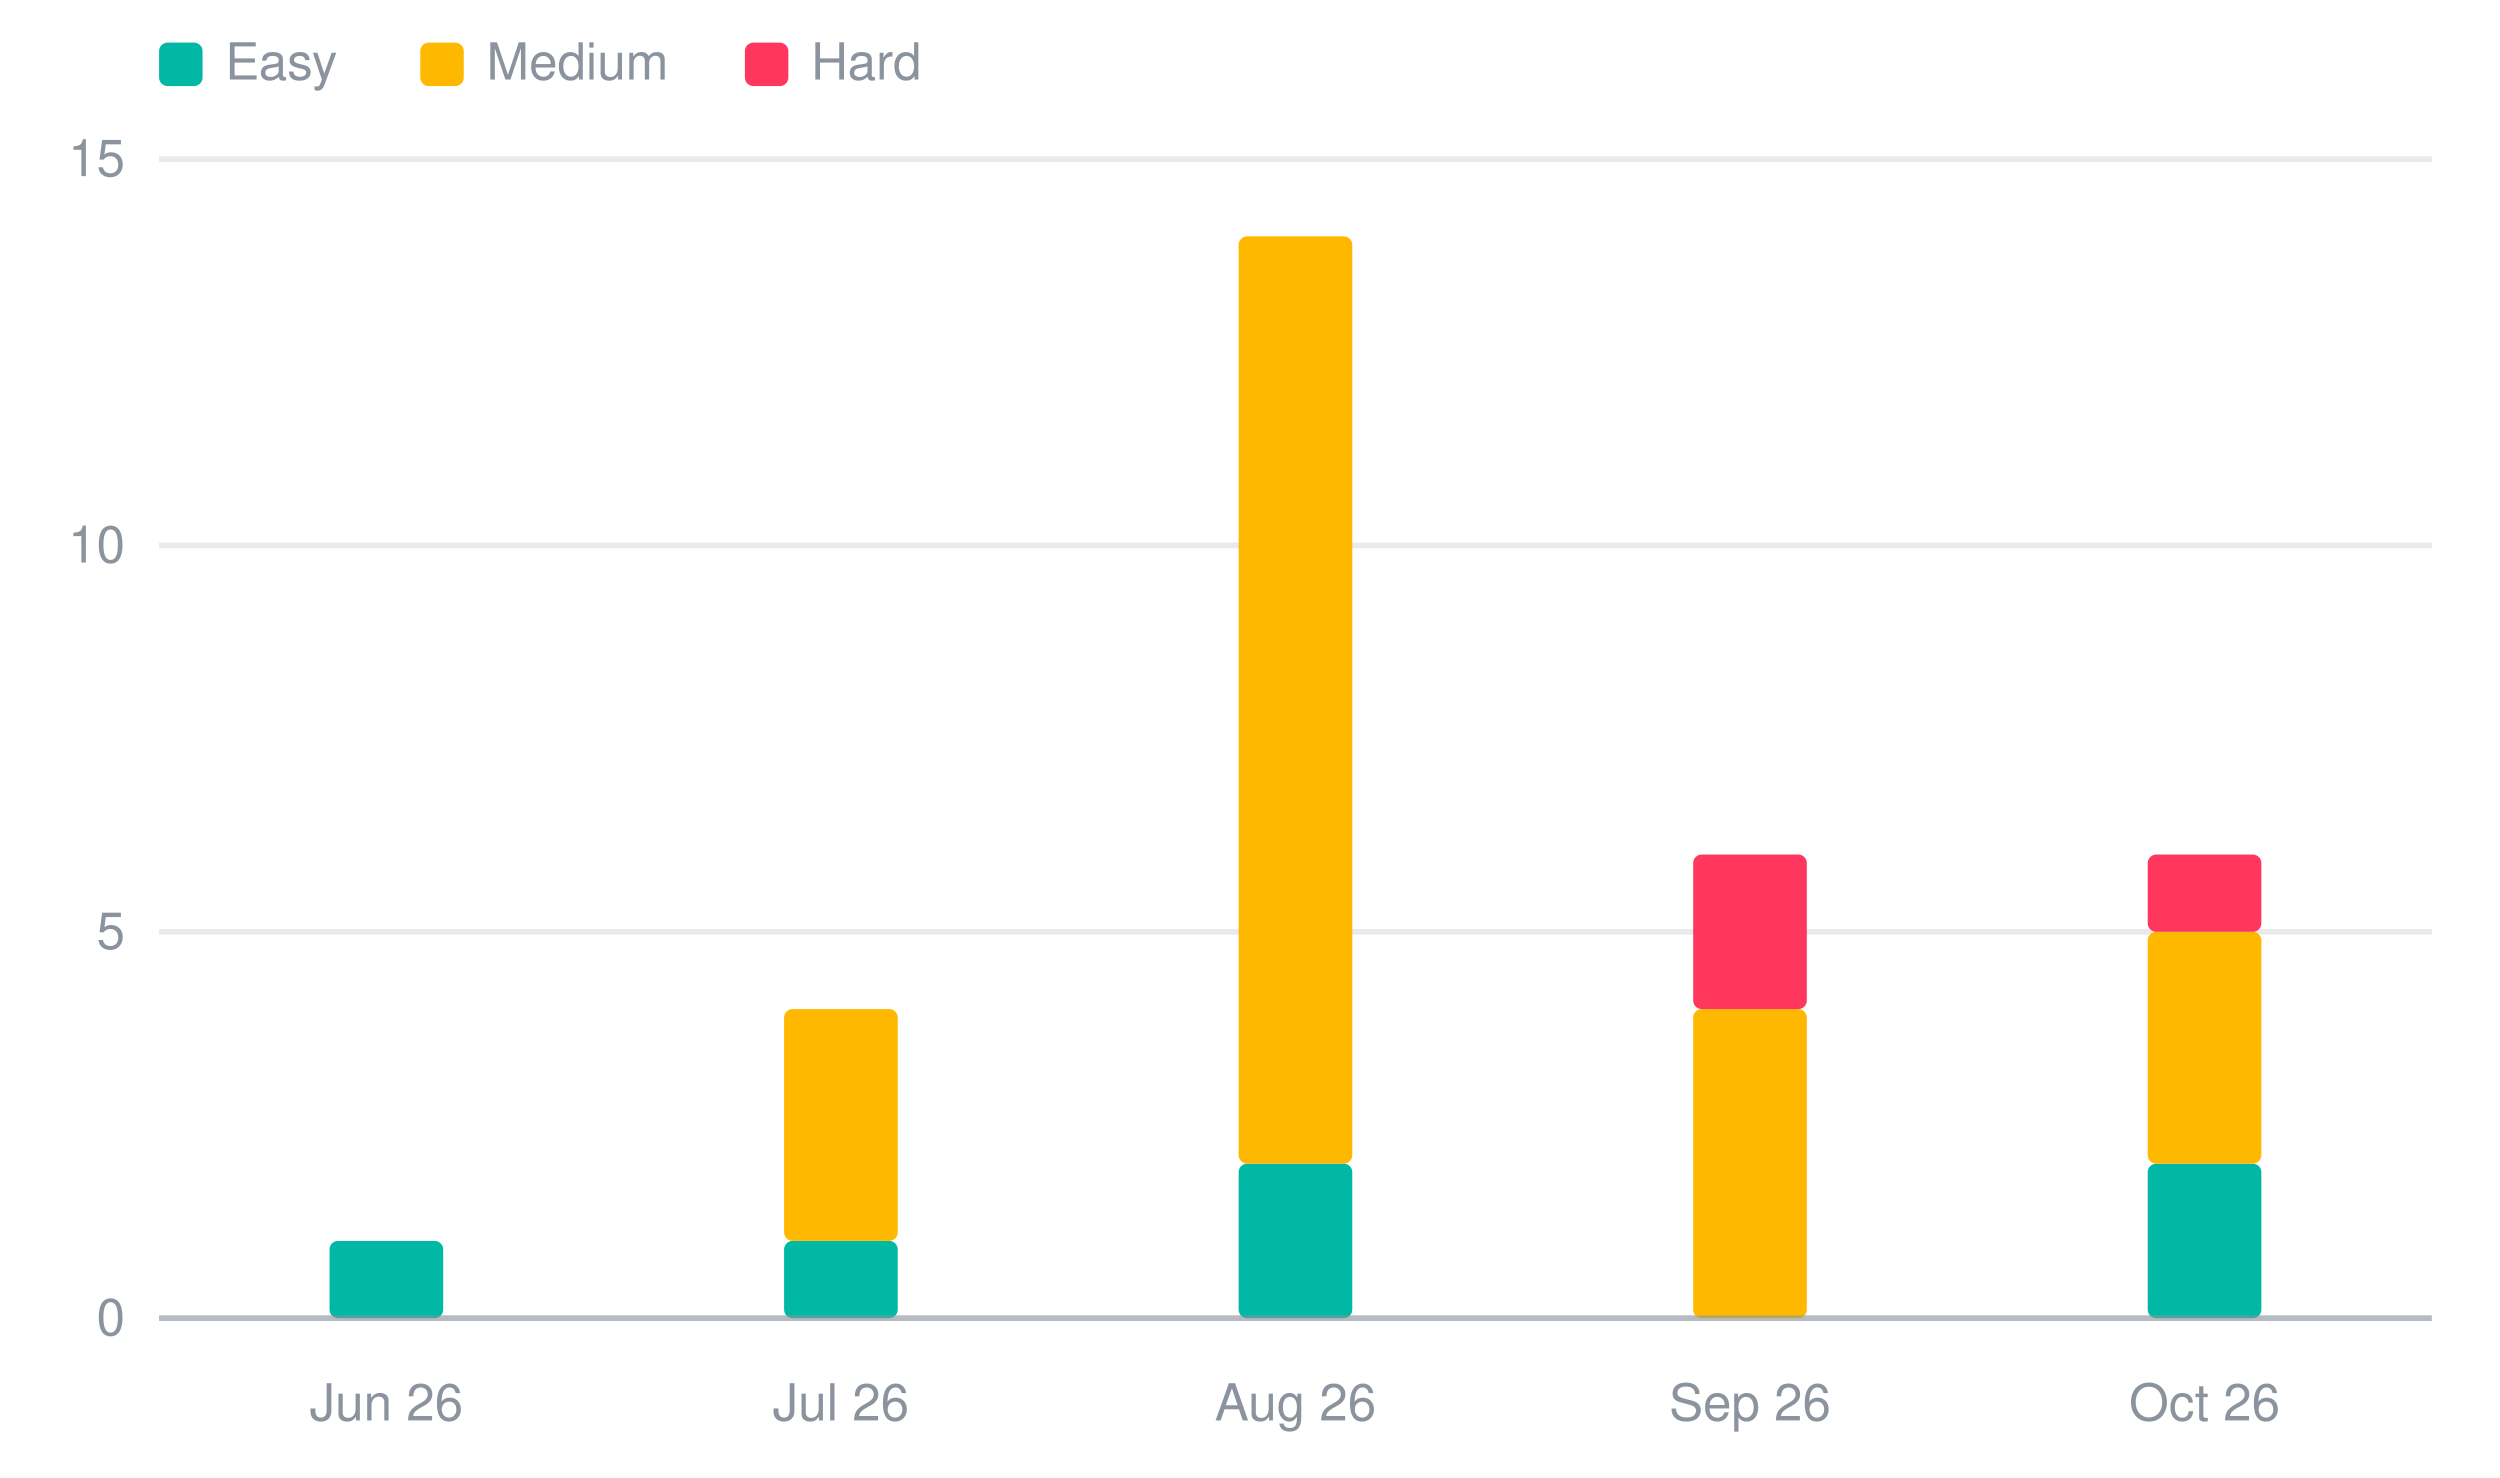
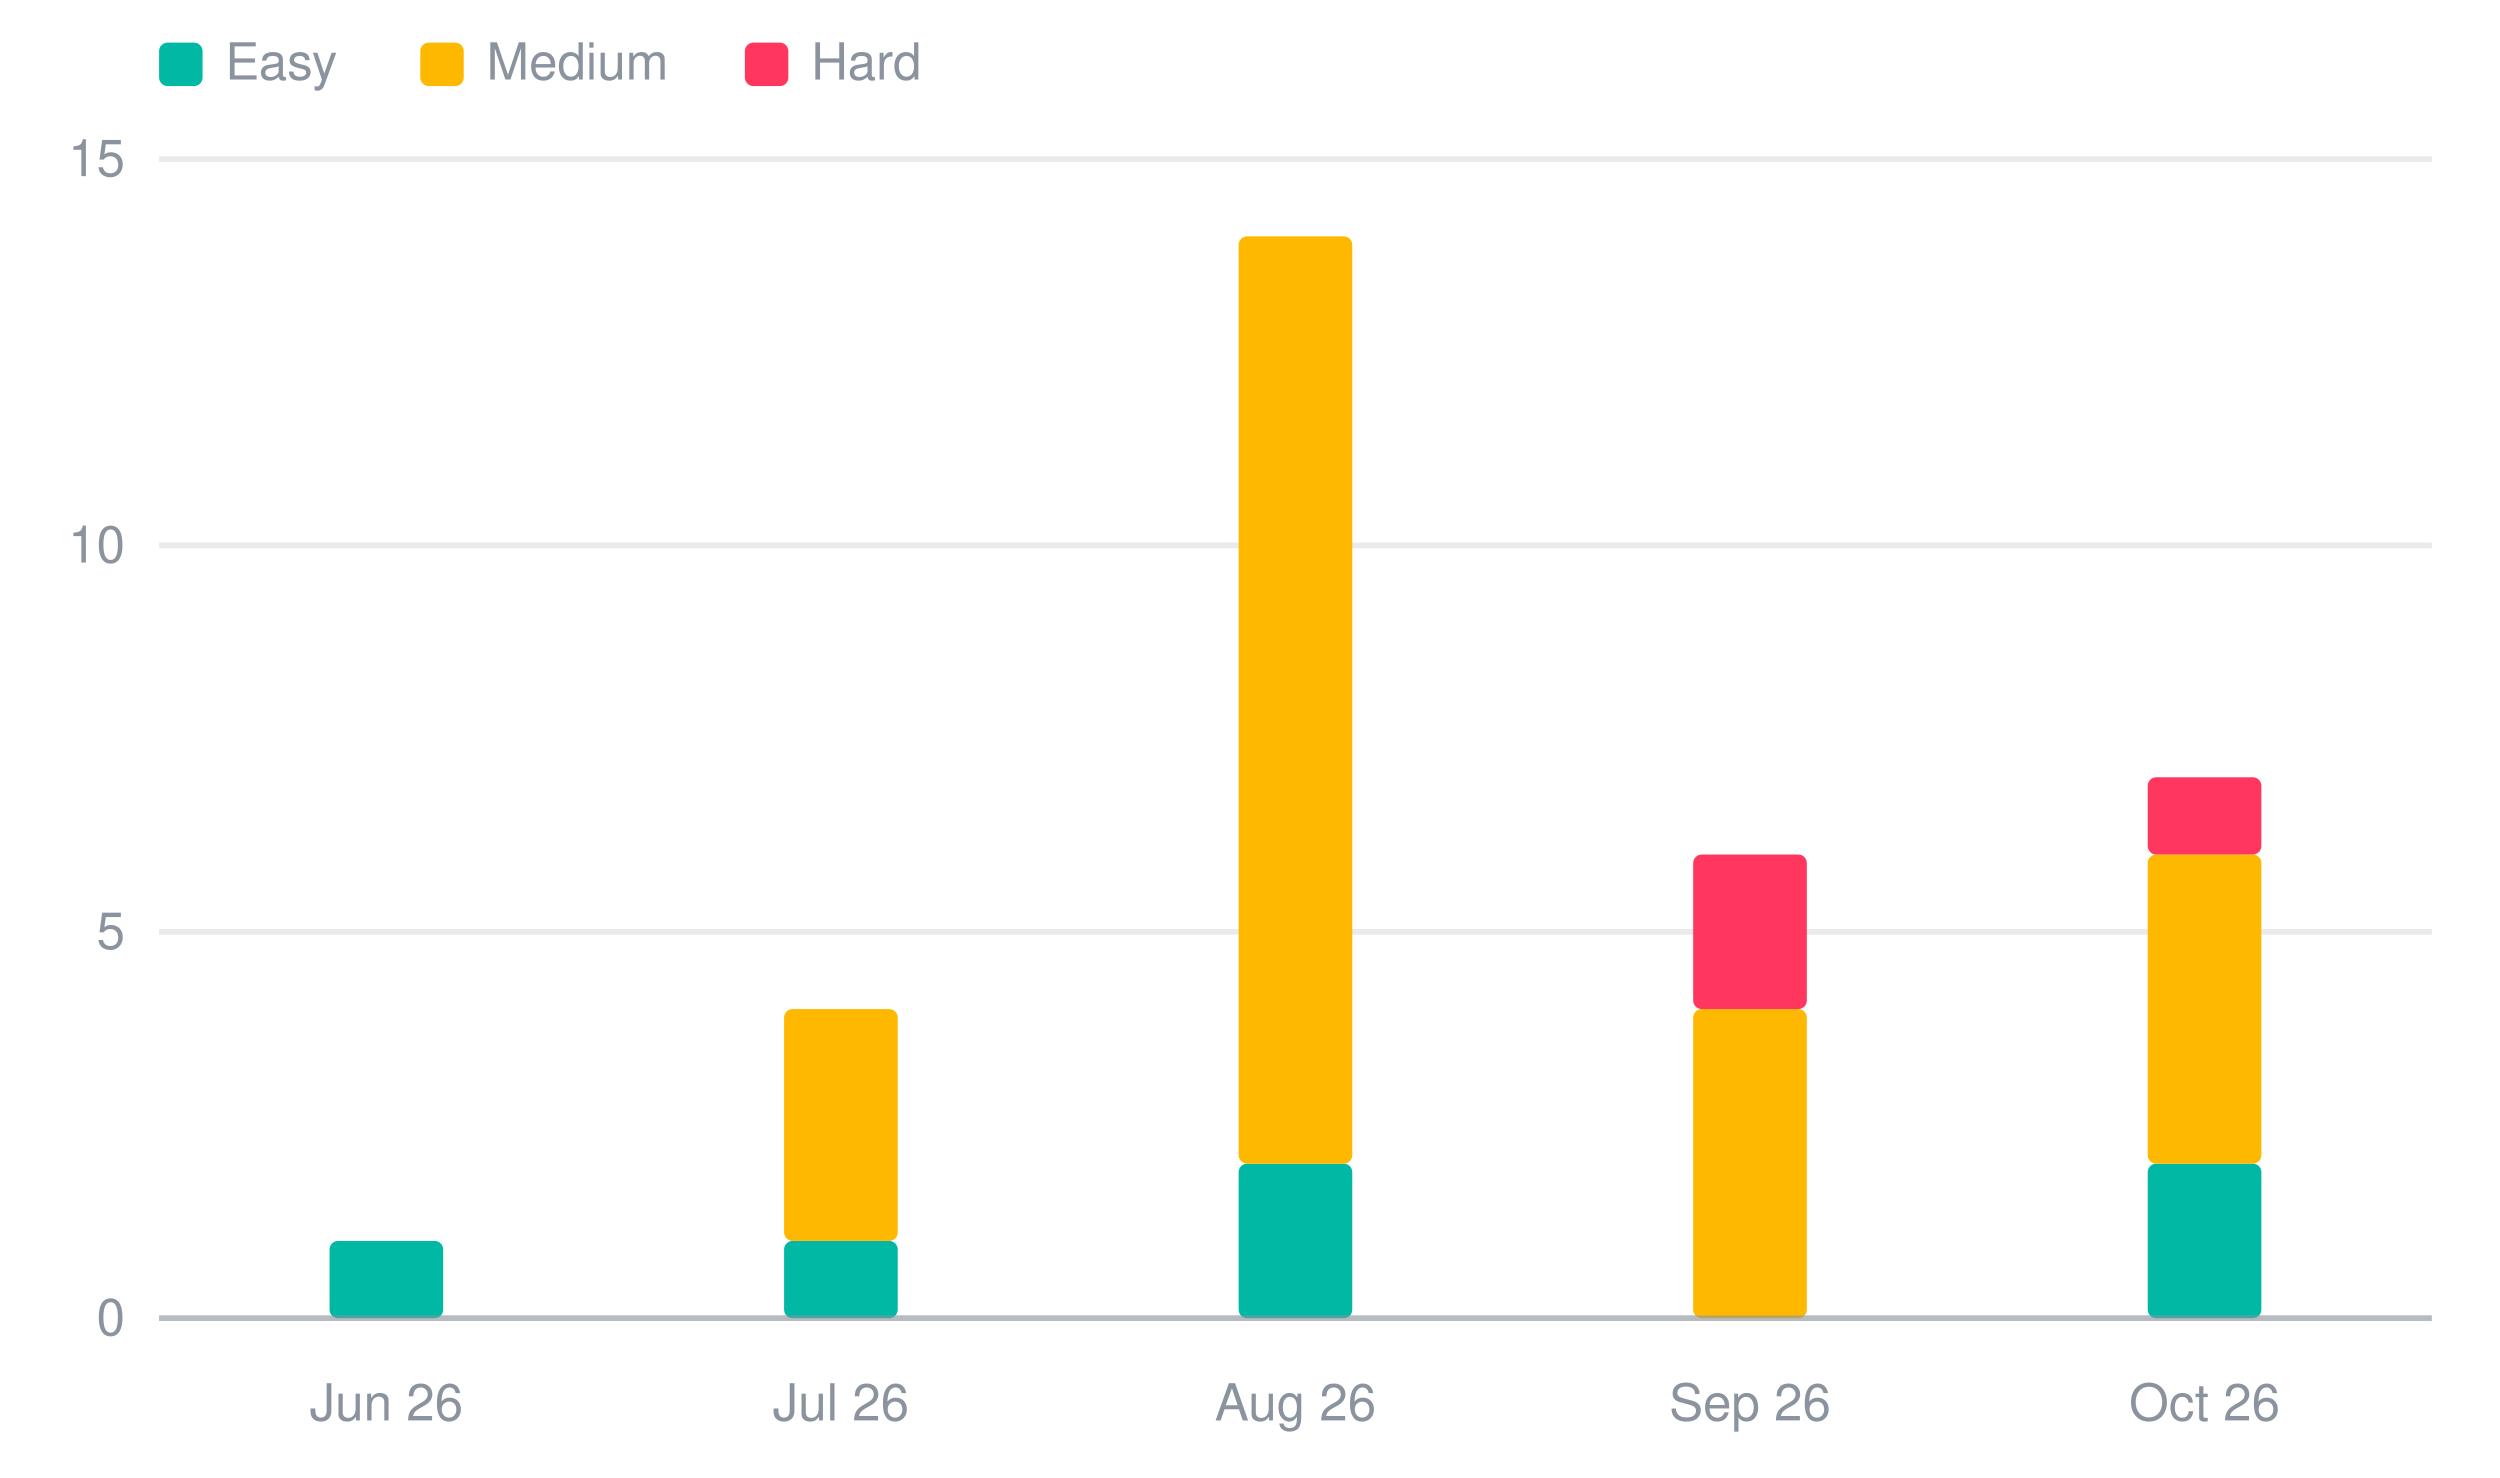
<svg xmlns="http://www.w3.org/2000/svg" viewBox="0 0 440 260" width="440" height="260" role="img" font-family="system-ui, -apple-system, Segoe UI, Helvetica, Arial, sans-serif">
  <line x1="28" y1="232" x2="428" y2="232" stroke="#8b949e" stroke-width="1" opacity="0.2" />
  <text x="22" y="235" font-size="9" fill="#8b949e" text-anchor="end" font-weight="normal" opacity="1">0</text>
  <line x1="28" y1="164" x2="428" y2="164" stroke="#8b949e" stroke-width="1" opacity="0.2" />
  <text x="22" y="167" font-size="9" fill="#8b949e" text-anchor="end" font-weight="normal" opacity="1">5</text>
  <line x1="28" y1="96" x2="428" y2="96" stroke="#8b949e" stroke-width="1" opacity="0.2" />
  <text x="22" y="99" font-size="9" fill="#8b949e" text-anchor="end" font-weight="normal" opacity="1">10</text>
  <line x1="28" y1="28" x2="428" y2="28" stroke="#8b949e" stroke-width="1" opacity="0.2" />
  <text x="22" y="31" font-size="9" fill="#8b949e" text-anchor="end" font-weight="normal" opacity="1">15</text>
  <rect x="58" y="218.4" width="20" height="13.6" rx="1.5" fill="#00b8a3" opacity="1" />
  <text x="68" y="250" font-size="9" fill="#8b949e" text-anchor="middle" font-weight="normal" opacity="1">Jun 26</text>
  <rect x="138" y="218.4" width="20" height="13.6" rx="1.5" fill="#00b8a3" opacity="1" />
  <rect x="138" y="177.6" width="20" height="40.8" rx="1.5" fill="#ffb800" opacity="1" />
  <text x="148" y="250" font-size="9" fill="#8b949e" text-anchor="middle" font-weight="normal" opacity="1">Jul 26</text>
  <rect x="218" y="204.8" width="20" height="27.2" rx="1.5" fill="#00b8a3" opacity="1" />
  <rect x="218" y="41.6" width="20" height="163.2" rx="1.5" fill="#ffb800" opacity="1" />
  <text x="228" y="250" font-size="9" fill="#8b949e" text-anchor="middle" font-weight="normal" opacity="1">Aug 26</text>
  <rect x="298" y="177.6" width="20" height="54.4" rx="1.5" fill="#ffb800" opacity="1" />
  <rect x="298" y="150.4" width="20" height="27.2" rx="1.5" fill="#ff375f" opacity="1" />
  <text x="308" y="250" font-size="9" fill="#8b949e" text-anchor="middle" font-weight="normal" opacity="1">Sep 26</text>
  <rect x="378" y="204.8" width="20" height="27.2" rx="1.5" fill="#00b8a3" opacity="1" />
-   <rect x="378" y="164" width="20" height="40.8" rx="1.5" fill="#ffb800" opacity="1" />
-   <rect x="378" y="150.4" width="20" height="13.6" rx="1.5" fill="#ff375f" opacity="1" />
+   <rect x="378" y="150.4" width="20" height="54.4" rx="1.5" fill="#ffb800" opacity="1" />
+   <rect x="378" y="136.8" width="20" height="13.6" rx="1.5" fill="#ff375f" opacity="1" />
  <text x="388" y="250" font-size="9" fill="#8b949e" text-anchor="middle" font-weight="normal" opacity="1">Oct 26</text>
  <line x1="28" y1="232" x2="428" y2="232" stroke="#8b949e" stroke-width="1" opacity="0.55" />
  <rect x="28" y="7.5" width="7.65" height="7.65" rx="1.5" fill="#00b8a3" opacity="1" />
  <text x="39.65" y="14" font-size="9" fill="#8b949e" text-anchor="start" font-weight="normal" opacity="1">Easy</text>
  <rect x="73.97" y="7.5" width="7.65" height="7.65" rx="1.5" fill="#ffb800" opacity="1" />
  <text x="85.62" y="14" font-size="9" fill="#8b949e" text-anchor="start" font-weight="normal" opacity="1">Medium</text>
  <rect x="131.1" y="7.5" width="7.65" height="7.65" rx="1.5" fill="#ff375f" opacity="1" />
  <text x="142.75" y="14" font-size="9" fill="#8b949e" text-anchor="start" font-weight="normal" opacity="1">Hard</text>
</svg>
